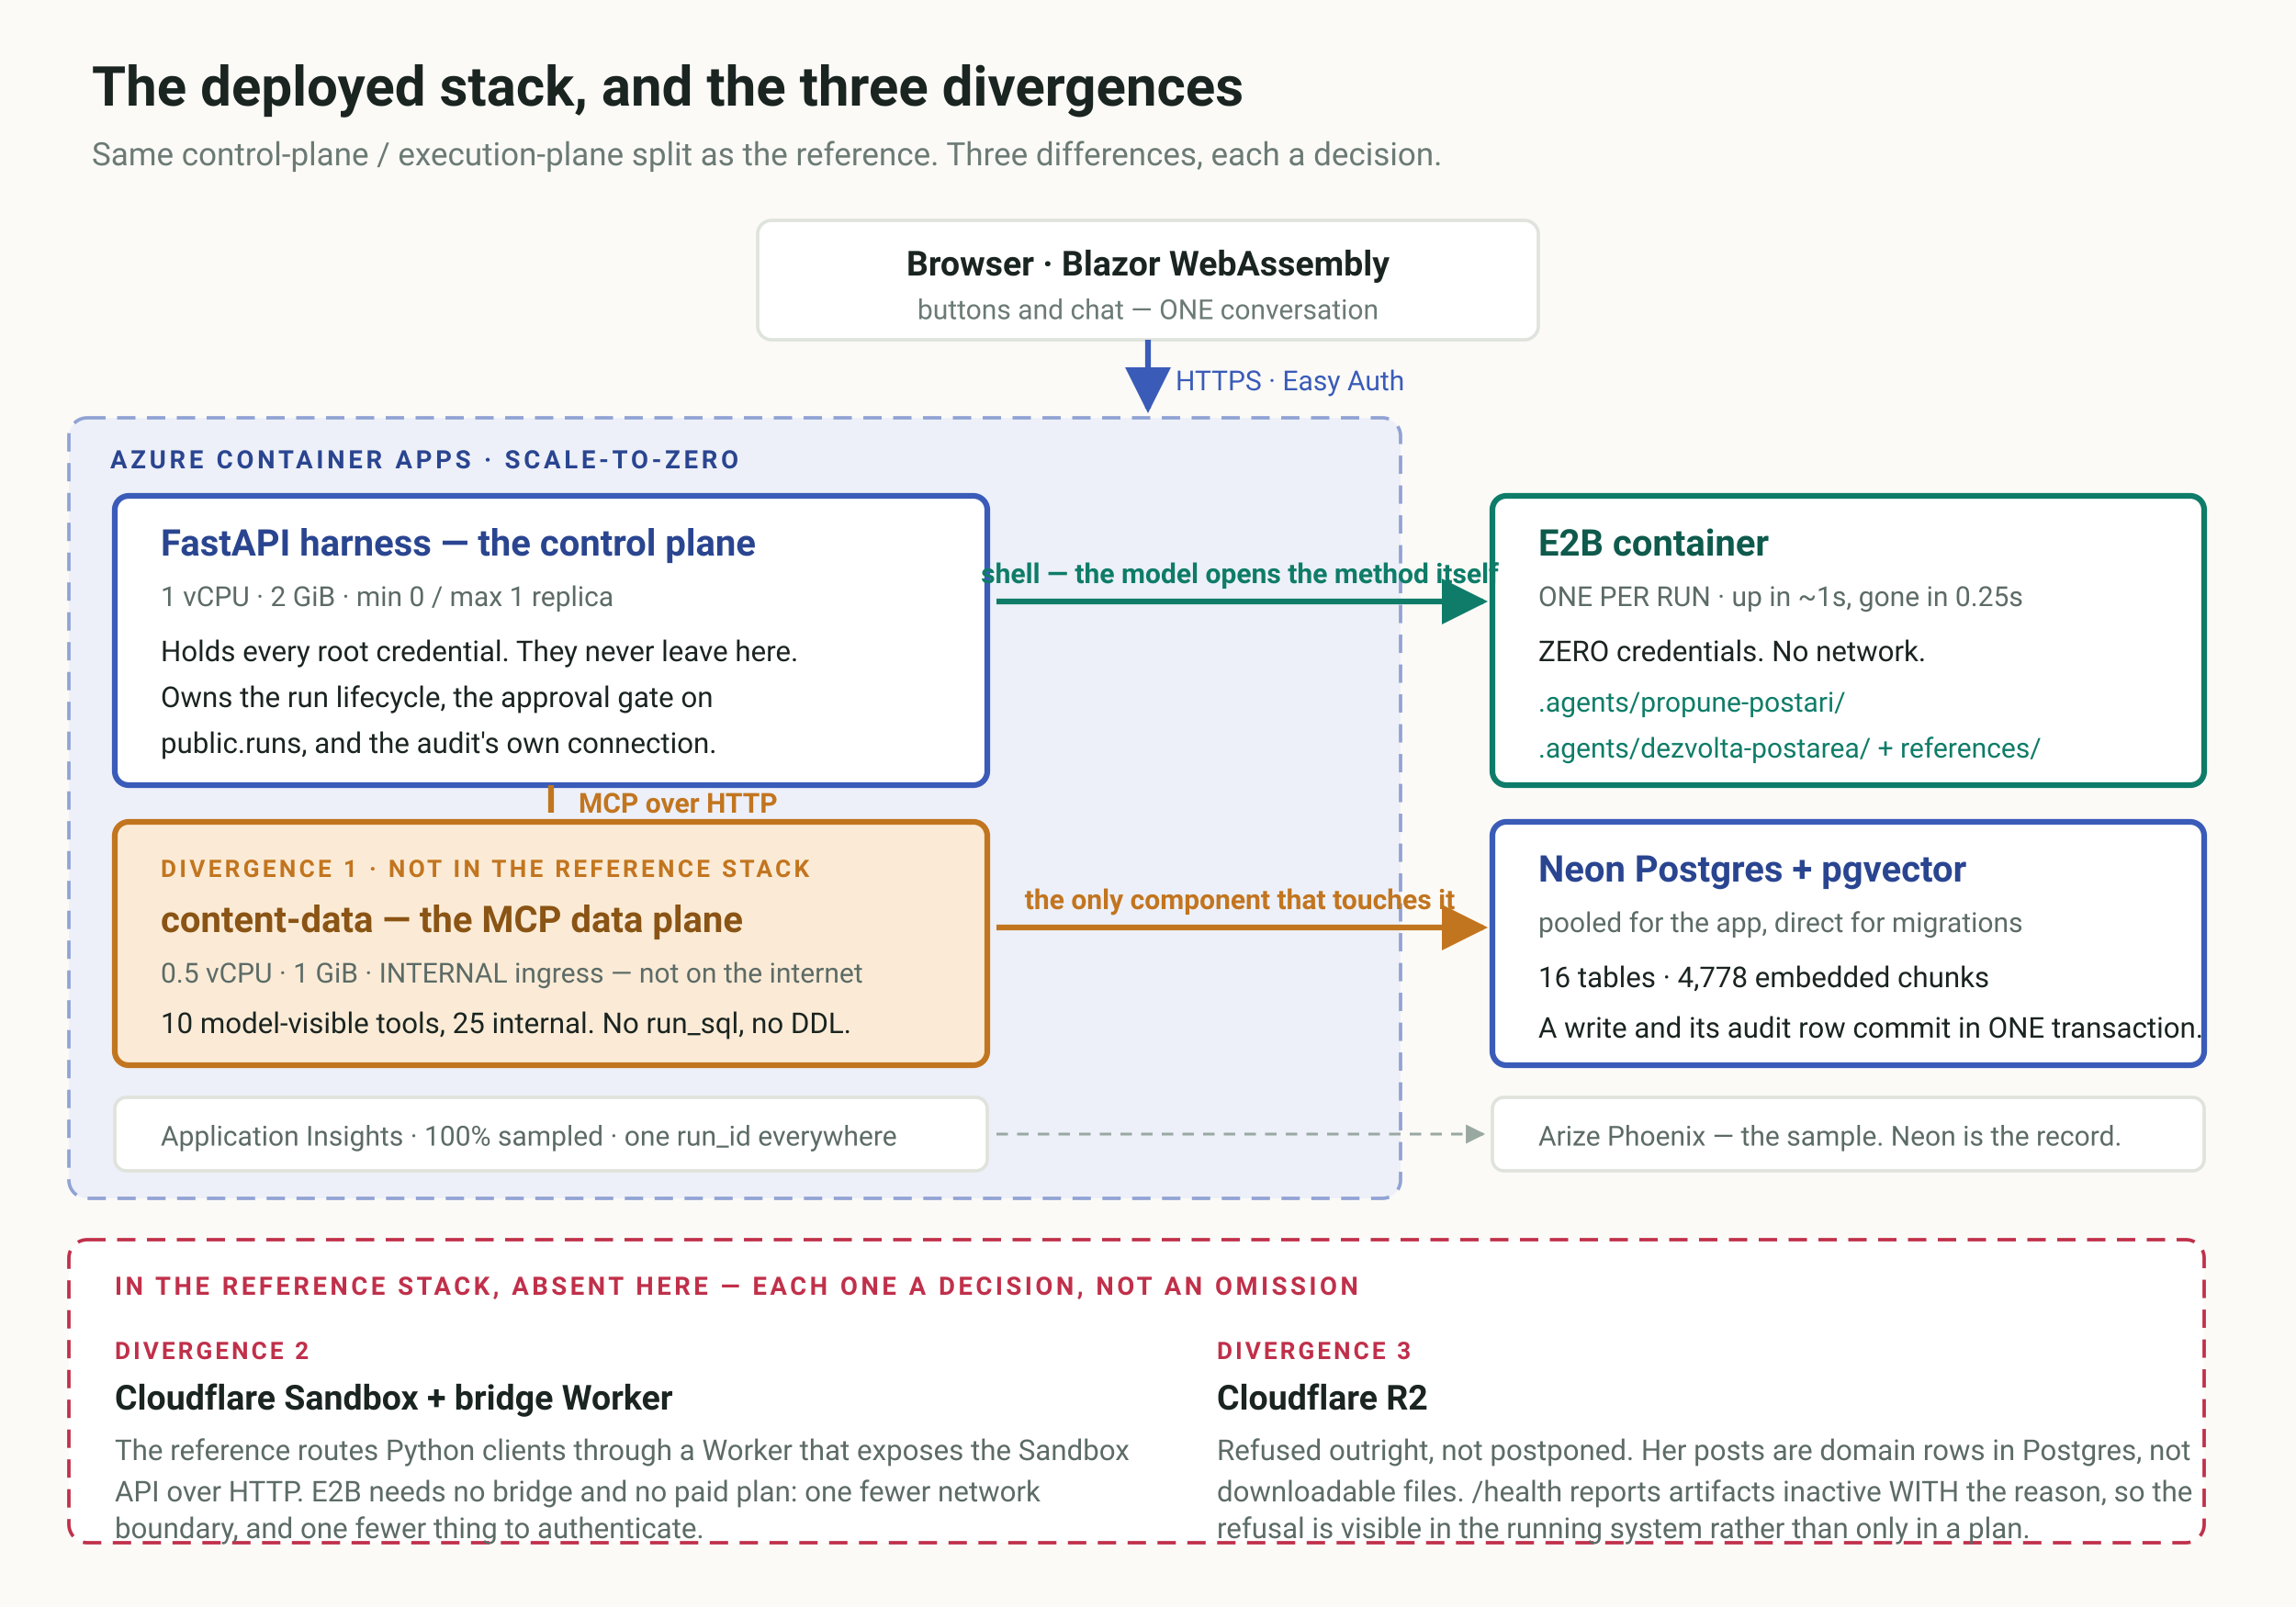
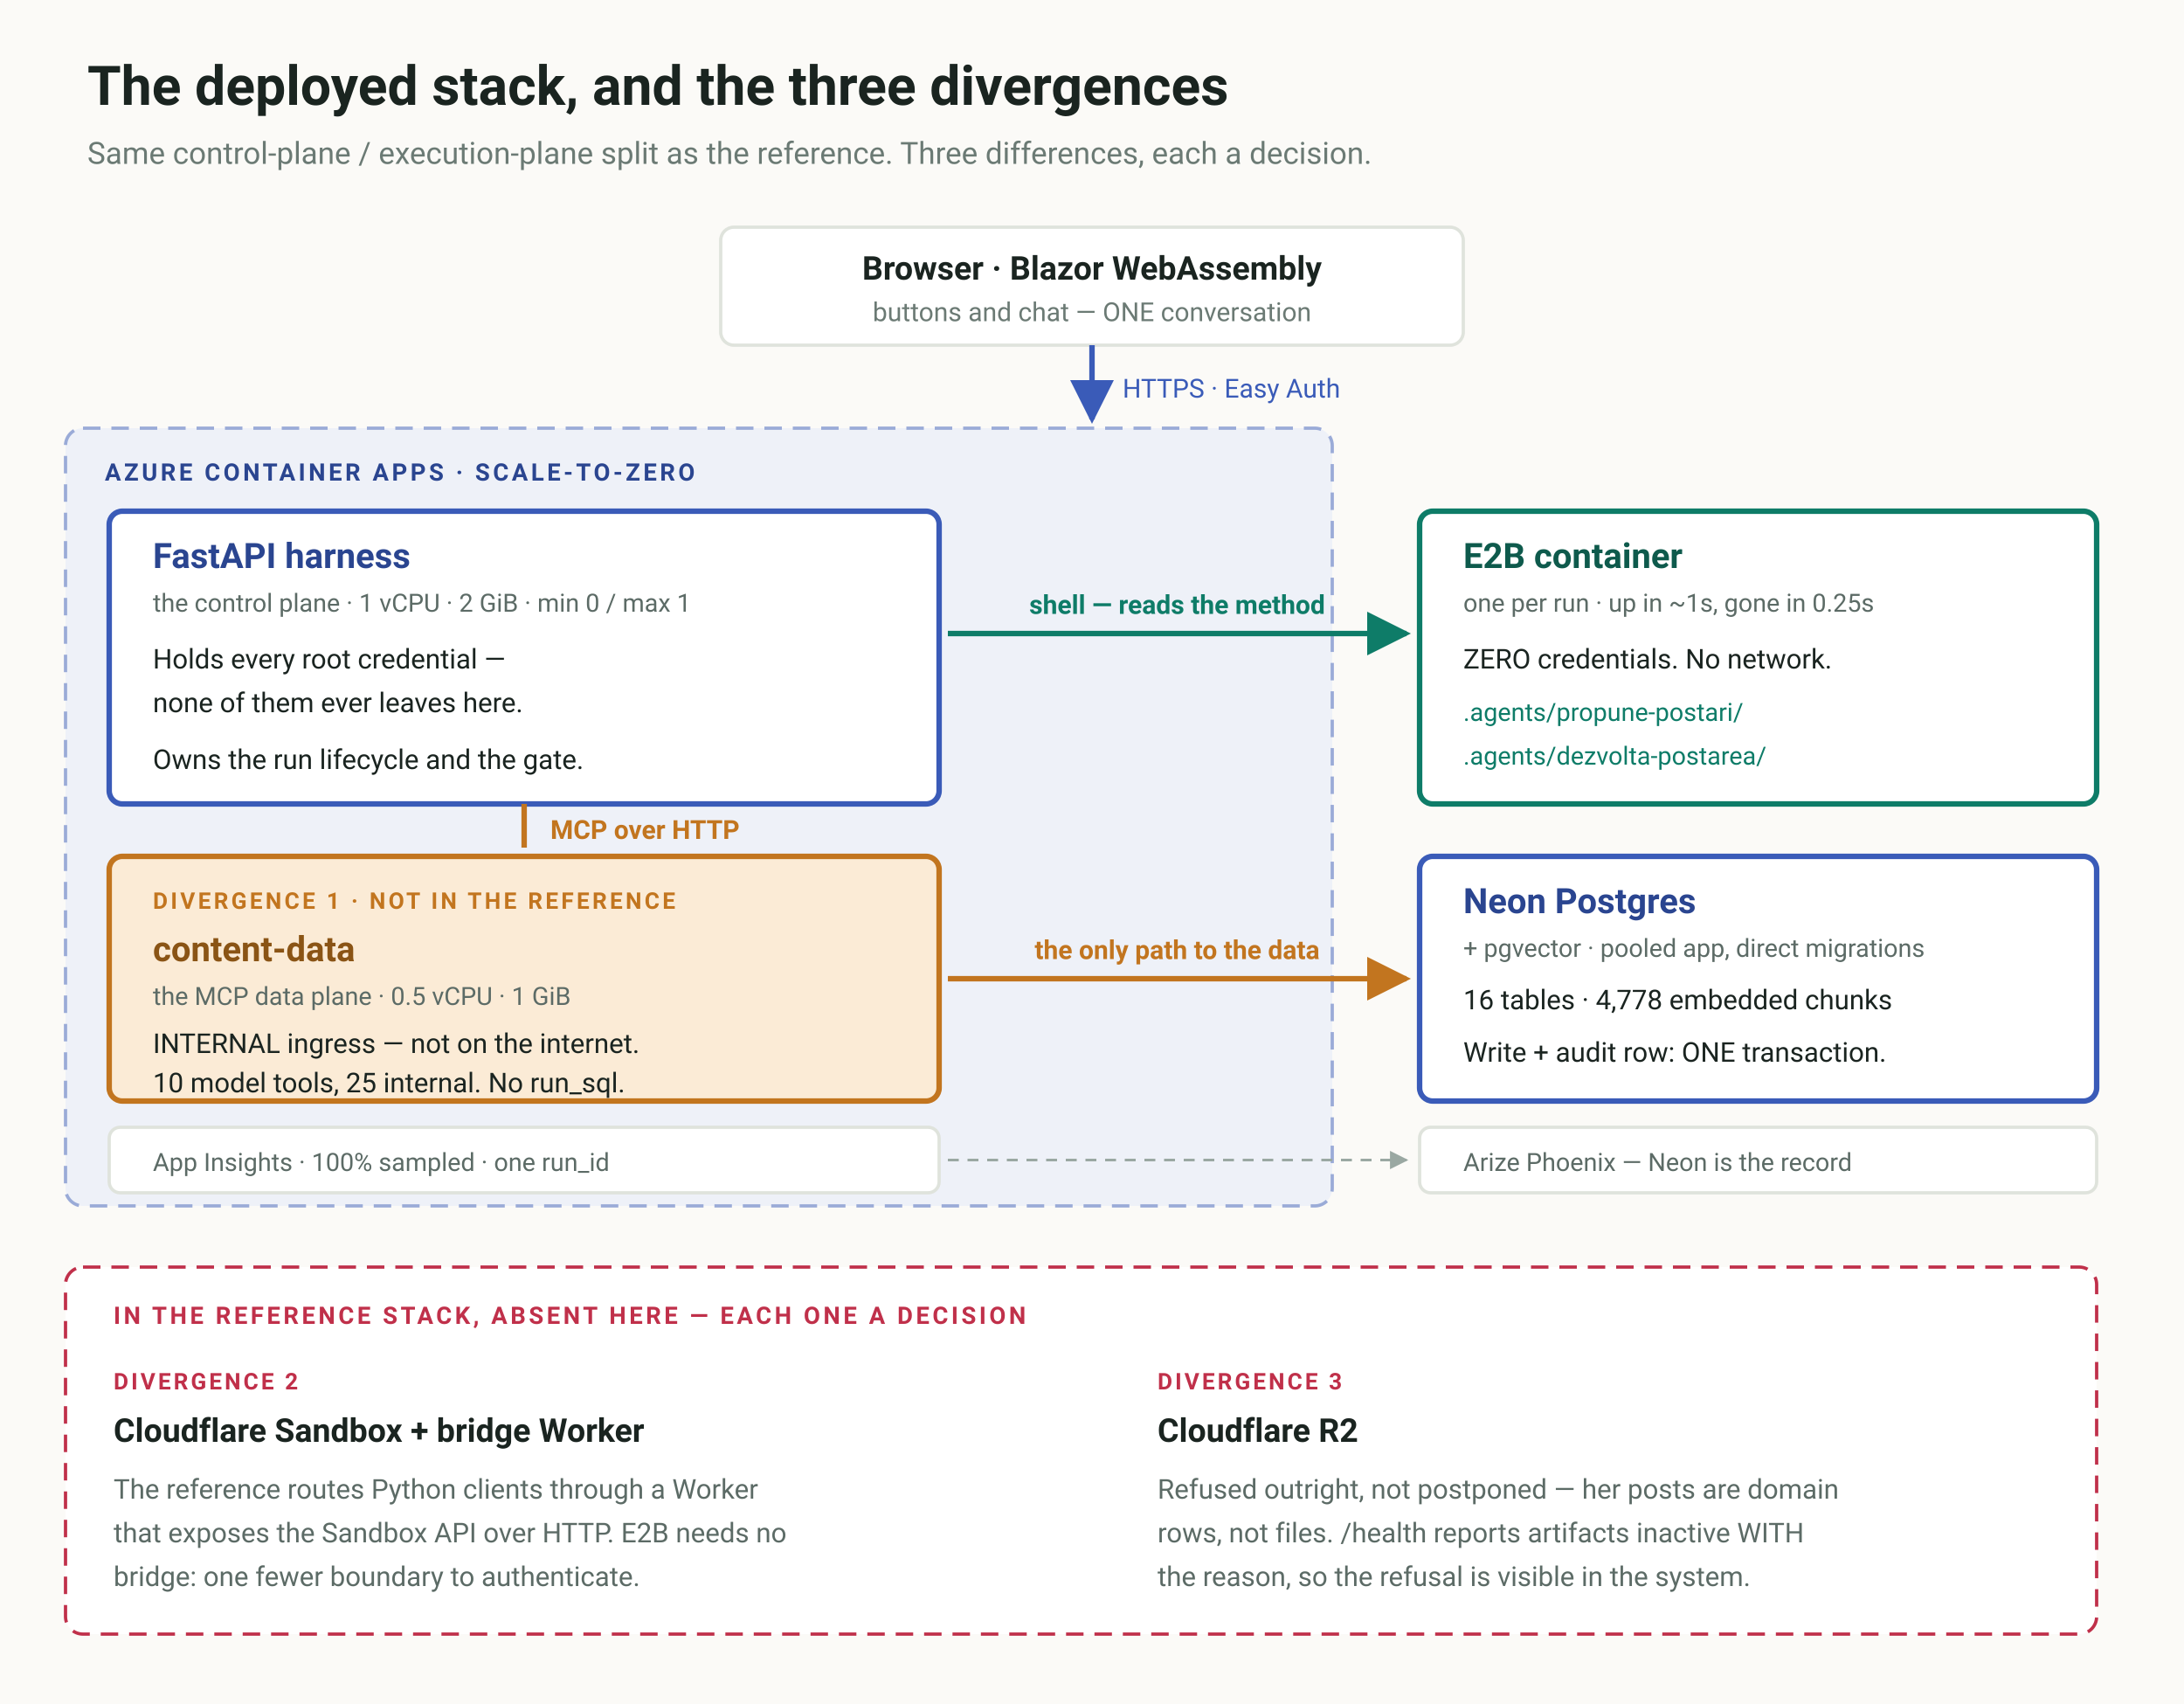
- <svg xmlns="http://www.w3.org/2000/svg" viewBox="0 0 1000 700" width="1000" height="700" font-family="system-ui, -apple-system, Segoe UI, Roboto, Helvetica, Arial, sans-serif" role="img" aria-labelledby="t2 d2">
+ <svg xmlns="http://www.w3.org/2000/svg" viewBox="0 0 1000 780" width="1000" height="780" font-family="system-ui, -apple-system, Segoe UI, Roboto, Helvetica, Arial, sans-serif" role="img" aria-labelledby="t2 d2">
  <defs>
    <marker id="b1" viewBox="0 0 10 10" refX="9" refY="5" markerWidth="8" markerHeight="8" orient="auto-start-reverse">
      <path d="M0,0 L10,5 L0,10 z" fill="#0E7C68" />
    </marker>
    <marker id="b2" viewBox="0 0 10 10" refX="9" refY="5" markerWidth="8" markerHeight="8" orient="auto-start-reverse">
      <path d="M0,0 L10,5 L0,10 z" fill="#3A5BB8" />
    </marker>
    <marker id="b3" viewBox="0 0 10 10" refX="9" refY="5" markerWidth="8" markerHeight="8" orient="auto-start-reverse">
      <path d="M0,0 L10,5 L0,10 z" fill="#C2751F" />
    </marker>
    <marker id="b4" viewBox="0 0 10 10" refX="9" refY="5" markerWidth="7" markerHeight="7" orient="auto-start-reverse">
      <path d="M0,0 L10,5 L0,10 z" fill="#9AA8A2" />
    </marker>
  </defs>
-   <rect width="1000" height="700" fill="#FBFAF7" />
-   <text x="40" y="46" font-size="24" font-weight="700" fill="#1A2420">The deployed stack, and the three divergences</text>
-   <text x="40" y="72" font-size="14" fill="#6B7A74">Same control-plane / execution-plane split as the reference. Three differences, each a decision.</text>
-   <rect x="330" y="96" width="340" height="52" rx="6" fill="#FFFFFF" stroke="#DFE3DC" stroke-width="1.5" />
-   <text x="500" y="120" font-size="15" font-weight="600" fill="#1A2420" text-anchor="middle">Browser · Blazor WebAssembly</text>
-   <text x="500" y="139" font-size="12" fill="#6B7A74" text-anchor="middle">buttons and chat — ONE conversation</text>
-   <path d="M500,148 L500,178" stroke="#3A5BB8" stroke-width="2.5" fill="none" marker-end="url(#b2)" />
-   <text x="512" y="170" font-size="12" fill="#3A5BB8">HTTPS · Easy Auth</text>
-   <rect x="30" y="182" width="580" height="340" rx="8" fill="#E1E8FA" stroke="#3A5BB8" stroke-width="1.5" stroke-dasharray="8 5" opacity="0.55" />
-   <text x="48" y="204" font-size="11" font-weight="700" fill="#2A4590" letter-spacing="1.5">AZURE CONTAINER APPS · SCALE-TO-ZERO</text>
-   <rect x="50" y="216" width="380" height="126" rx="6" fill="#FFFFFF" stroke="#3A5BB8" stroke-width="2.5" />
-   <text x="70" y="242" font-size="16" font-weight="700" fill="#2A4590">FastAPI harness — the control plane</text>
-   <text x="70" y="264" font-size="12" fill="#5C6B66">1 vCPU · 2 GiB · min 0 / max 1 replica</text>
-   <text x="70" y="288" font-size="12.5" fill="#1A2420">Holds every root credential. They never leave here.</text>
-   <text x="70" y="308" font-size="12.5" fill="#1A2420">Owns the run lifecycle, the approval gate on</text>
-   <text x="70" y="328" font-size="12.5" fill="#1A2420">public.runs, and the audit's own connection.</text>
-   <rect x="50" y="358" width="380" height="106" rx="6" fill="#FBEBD6" stroke="#C2751F" stroke-width="2.5" />
-   <text x="70" y="382" font-size="10.5" font-weight="700" fill="#C2751F" letter-spacing="1.3">DIVERGENCE 1 · NOT IN THE REFERENCE STACK</text>
-   <text x="70" y="406" font-size="16" font-weight="700" fill="#8A5415">content-data — the MCP data plane</text>
-   <text x="70" y="428" font-size="12" fill="#5C6B66">0.5 vCPU · 1 GiB · INTERNAL ingress — not on the internet</text>
-   <text x="70" y="450" font-size="12.5" fill="#1A2420">10 model-visible tools, 25 internal. No run_sql, no DDL.</text>
-   <path d="M240,342 L240,354" stroke="#C2751F" stroke-width="2.5" fill="none" />
-   <text x="252" y="354" font-size="12" font-weight="600" fill="#C2751F">MCP over HTTP</text>
-   <rect x="50" y="478" width="380" height="32" rx="5" fill="#FFFFFF" stroke="#DFE3DC" stroke-width="1.5" />
-   <text x="70" y="499" font-size="12" fill="#5C6B66">Application Insights · 100% sampled · one run_id everywhere</text>
-   <rect x="650" y="216" width="310" height="126" rx="6" fill="#FFFFFF" stroke="#0E7C68" stroke-width="2.5" />
-   <text x="670" y="242" font-size="16" font-weight="700" fill="#0E5A4C">E2B container</text>
-   <text x="670" y="264" font-size="12" fill="#5C6B66">ONE PER RUN · up in ~1s, gone in 0.25s</text>
-   <text x="670" y="288" font-size="12.5" fill="#1A2420">ZERO credentials. No network.</text>
-   <text x="670" y="310" font-size="12" fill="#0E7C68">.agents/propune-postari/</text>
-   <text x="670" y="330" font-size="12" fill="#0E7C68">.agents/dezvolta-postarea/ + references/</text>
-   <path d="M434,262 L646,262" stroke="#0E7C68" stroke-width="2.5" fill="none" marker-end="url(#b1)" />
-   <text x="540" y="254" font-size="12" font-weight="600" fill="#0E7C68" text-anchor="middle">shell — the model opens the method itself</text>
-   <rect x="650" y="358" width="310" height="106" rx="6" fill="#FFFFFF" stroke="#3A5BB8" stroke-width="2.5" />
-   <text x="670" y="384" font-size="16" font-weight="700" fill="#2A4590">Neon Postgres + pgvector</text>
-   <text x="670" y="406" font-size="12" fill="#5C6B66">pooled for the app, direct for migrations</text>
-   <text x="670" y="430" font-size="12.5" fill="#1A2420">16 tables · 4,778 embedded chunks</text>
-   <text x="670" y="452" font-size="12.5" fill="#1A2420">A write and its audit row commit in ONE transaction.</text>
-   <path d="M434,404 L646,404" stroke="#C2751F" stroke-width="2.5" fill="none" marker-end="url(#b3)" />
-   <text x="540" y="396" font-size="12" font-weight="600" fill="#C2751F" text-anchor="middle">the only component that touches it</text>
-   <rect x="650" y="478" width="310" height="32" rx="5" fill="#FFFFFF" stroke="#DFE3DC" stroke-width="1.5" />
-   <text x="670" y="499" font-size="12" fill="#5C6B66">Arize Phoenix — the sample. Neon is the record.</text>
-   <path d="M434,494 L646,494" stroke="#9AA8A2" stroke-width="1.2" stroke-dasharray="5 4" fill="none" marker-end="url(#b4)" />
-   <rect x="30" y="540" width="930" height="132" rx="8" fill="#FFFFFF" stroke="#C0304A" stroke-width="1.5" stroke-dasharray="8 5" />
-   <text x="50" y="564" font-size="11" font-weight="700" fill="#C0304A" letter-spacing="1.4">IN THE REFERENCE STACK, ABSENT HERE — EACH ONE A DECISION, NOT AN OMISSION</text>
-   <text x="50" y="592" font-size="10.5" font-weight="700" fill="#C0304A" letter-spacing="1.2">DIVERGENCE 2</text>
-   <text x="50" y="614" font-size="15" font-weight="600" fill="#1A2420">Cloudflare Sandbox + bridge Worker</text>
-   <text x="50" y="636" font-size="12.5" fill="#5C6B66">The reference routes Python clients through a Worker that exposes the Sandbox</text>
-   <text x="50" y="654" font-size="12.5" fill="#5C6B66">API over HTTP. E2B needs no bridge and no paid plan: one fewer network</text>
-   <text x="50" y="670" font-size="12.5" fill="#5C6B66">boundary, and one fewer thing to authenticate.</text>
-   <text x="530" y="592" font-size="10.5" font-weight="700" fill="#C0304A" letter-spacing="1.2">DIVERGENCE 3</text>
-   <text x="530" y="614" font-size="15" font-weight="600" fill="#1A2420">Cloudflare R2</text>
-   <text x="530" y="636" font-size="12.5" fill="#5C6B66">Refused outright, not postponed. Her posts are domain rows in Postgres, not</text>
-   <text x="530" y="654" font-size="12.5" fill="#5C6B66">downloadable files. /health reports artifacts inactive WITH the reason, so the</text>
-   <text x="530" y="670" font-size="12.5" fill="#5C6B66">refusal is visible in the running system rather than only in a plan.</text>
+   <rect width="1000" height="780" fill="#FBFAF7" />
+   <text x="40" y="48" font-size="25" font-weight="700" fill="#1A2420">The deployed stack, and the three divergences</text>
+   <text x="40" y="75" font-size="14" fill="#6B7A74">Same control-plane / execution-plane split as the reference. Three differences, each a decision.</text>
+   <rect x="330" y="104" width="340" height="54" rx="6" fill="#FFFFFF" stroke="#DFE3DC" stroke-width="1.5" />
+   <text x="500" y="128" font-size="15" font-weight="600" fill="#1A2420" text-anchor="middle">Browser · Blazor WebAssembly</text>
+   <text x="500" y="147" font-size="12" fill="#6B7A74" text-anchor="middle">buttons and chat — ONE conversation</text>
+   <path d="M500,158 L500,192" stroke="#3A5BB8" stroke-width="2.5" fill="none" marker-end="url(#b2)" />
+   <text x="514" y="182" font-size="12" fill="#3A5BB8">HTTPS · Easy Auth</text>
+   <rect x="30" y="196" width="580" height="356" rx="8" fill="#E1E8FA" stroke="#3A5BB8" stroke-width="1.5" stroke-dasharray="8 5" opacity="0.5" />
+   <text x="48" y="220" font-size="11" font-weight="700" fill="#2A4590" letter-spacing="1.4">AZURE CONTAINER APPS · SCALE-TO-ZERO</text>
+   <rect x="50" y="234" width="380" height="134" rx="6" fill="#FFFFFF" stroke="#3A5BB8" stroke-width="2.5" />
+   <text x="70" y="260" font-size="16" font-weight="700" fill="#2A4590">FastAPI harness</text>
+   <text x="70" y="280" font-size="11.5" fill="#5C6B66">the control plane · 1 vCPU · 2 GiB · min 0 / max 1</text>
+   <text x="70" y="306" font-size="12.5" fill="#1A2420">Holds every root credential —</text>
+   <text x="70" y="326" font-size="12.5" fill="#1A2420">none of them ever leaves here.</text>
+   <text x="70" y="352" font-size="12.5" fill="#1A2420">Owns the run lifecycle and the gate.</text>
+   <rect x="50" y="392" width="380" height="112" rx="6" fill="#FBEBD6" stroke="#C2751F" stroke-width="2.5" />
+   <text x="70" y="416" font-size="10.5" font-weight="700" fill="#C2751F" letter-spacing="1.3">DIVERGENCE 1 · NOT IN THE REFERENCE</text>
+   <text x="70" y="440" font-size="16" font-weight="700" fill="#8A5415">content-data</text>
+   <text x="70" y="460" font-size="11.5" fill="#5C6B66">the MCP data plane · 0.5 vCPU · 1 GiB</text>
+   <text x="70" y="482" font-size="12.5" fill="#1A2420">INTERNAL ingress — not on the internet.</text>
+   <text x="70" y="500" font-size="12.5" fill="#1A2420">10 model tools, 25 internal. No run_sql.</text>
+   <path d="M240,368 L240,388" stroke="#C2751F" stroke-width="2.5" fill="none" />
+   <text x="252" y="384" font-size="12" font-weight="600" fill="#C2751F">MCP over HTTP</text>
+   <rect x="50" y="516" width="380" height="30" rx="5" fill="#FFFFFF" stroke="#DFE3DC" stroke-width="1.5" />
+   <text x="70" y="536" font-size="11.5" fill="#5C6B66">App Insights · 100% sampled · one run_id</text>
+   <rect x="650" y="234" width="310" height="134" rx="6" fill="#FFFFFF" stroke="#0E7C68" stroke-width="2.5" />
+   <text x="670" y="260" font-size="16" font-weight="700" fill="#0E5A4C">E2B container</text>
+   <text x="670" y="280" font-size="11.5" fill="#5C6B66">one per run · up in ~1s, gone in 0.25s</text>
+   <text x="670" y="306" font-size="12.5" fill="#1A2420">ZERO credentials. No network.</text>
+   <text x="670" y="330" font-size="11.5" fill="#0E7C68">.agents/propune-postari/</text>
+   <text x="670" y="350" font-size="11.5" fill="#0E7C68">.agents/dezvolta-postarea/</text>
+   <rect x="650" y="392" width="310" height="112" rx="6" fill="#FFFFFF" stroke="#3A5BB8" stroke-width="2.5" />
+   <text x="670" y="418" font-size="16" font-weight="700" fill="#2A4590">Neon Postgres</text>
+   <text x="670" y="438" font-size="11.5" fill="#5C6B66">+ pgvector · pooled app, direct migrations</text>
+   <text x="670" y="462" font-size="12.5" fill="#1A2420">16 tables · 4,778 embedded chunks</text>
+   <text x="670" y="486" font-size="12.5" fill="#1A2420">Write + audit row: ONE transaction.</text>
+   <rect x="650" y="516" width="310" height="30" rx="5" fill="#FFFFFF" stroke="#DFE3DC" stroke-width="1.5" />
+   <text x="670" y="536" font-size="11.5" fill="#5C6B66">Arize Phoenix — Neon is the record</text>
+   <path d="M434,290 L644,290" stroke="#0E7C68" stroke-width="2.5" fill="none" marker-end="url(#b1)" />
+   <text x="539" y="281" font-size="12" font-weight="600" fill="#0E7C68" text-anchor="middle">shell — reads the method</text>
+   <path d="M434,448 L644,448" stroke="#C2751F" stroke-width="2.5" fill="none" marker-end="url(#b3)" />
+   <text x="539" y="439" font-size="12" font-weight="600" fill="#C2751F" text-anchor="middle">the only path to the data</text>
+   <path d="M434,531 L644,531" stroke="#9AA8A2" stroke-width="1.2" stroke-dasharray="5 4" fill="none" marker-end="url(#b4)" />
+   <rect x="30" y="580" width="930" height="168" rx="8" fill="#FFFFFF" stroke="#C0304A" stroke-width="1.5" stroke-dasharray="8 5" />
+   <text x="52" y="606" font-size="11" font-weight="700" fill="#C0304A" letter-spacing="1.4">IN THE REFERENCE STACK, ABSENT HERE — EACH ONE A DECISION</text>
+   <text x="52" y="636" font-size="10.5" font-weight="700" fill="#C0304A" letter-spacing="1.2">DIVERGENCE 2</text>
+   <text x="52" y="660" font-size="15" font-weight="600" fill="#1A2420">Cloudflare Sandbox + bridge Worker</text>
+   <text x="52" y="686" font-size="12.5" fill="#5C6B66">The reference routes Python clients through a Worker</text>
+   <text x="52" y="706" font-size="12.5" fill="#5C6B66">that exposes the Sandbox API over HTTP. E2B needs no</text>
+   <text x="52" y="726" font-size="12.5" fill="#5C6B66">bridge: one fewer boundary to authenticate.</text>
+   <text x="530" y="636" font-size="10.5" font-weight="700" fill="#C0304A" letter-spacing="1.2">DIVERGENCE 3</text>
+   <text x="530" y="660" font-size="15" font-weight="600" fill="#1A2420">Cloudflare R2</text>
+   <text x="530" y="686" font-size="12.5" fill="#5C6B66">Refused outright, not postponed — her posts are domain</text>
+   <text x="530" y="706" font-size="12.5" fill="#5C6B66">rows, not files. /health reports artifacts inactive WITH</text>
+   <text x="530" y="726" font-size="12.5" fill="#5C6B66">the reason, so the refusal is visible in the system.</text>
</svg>
